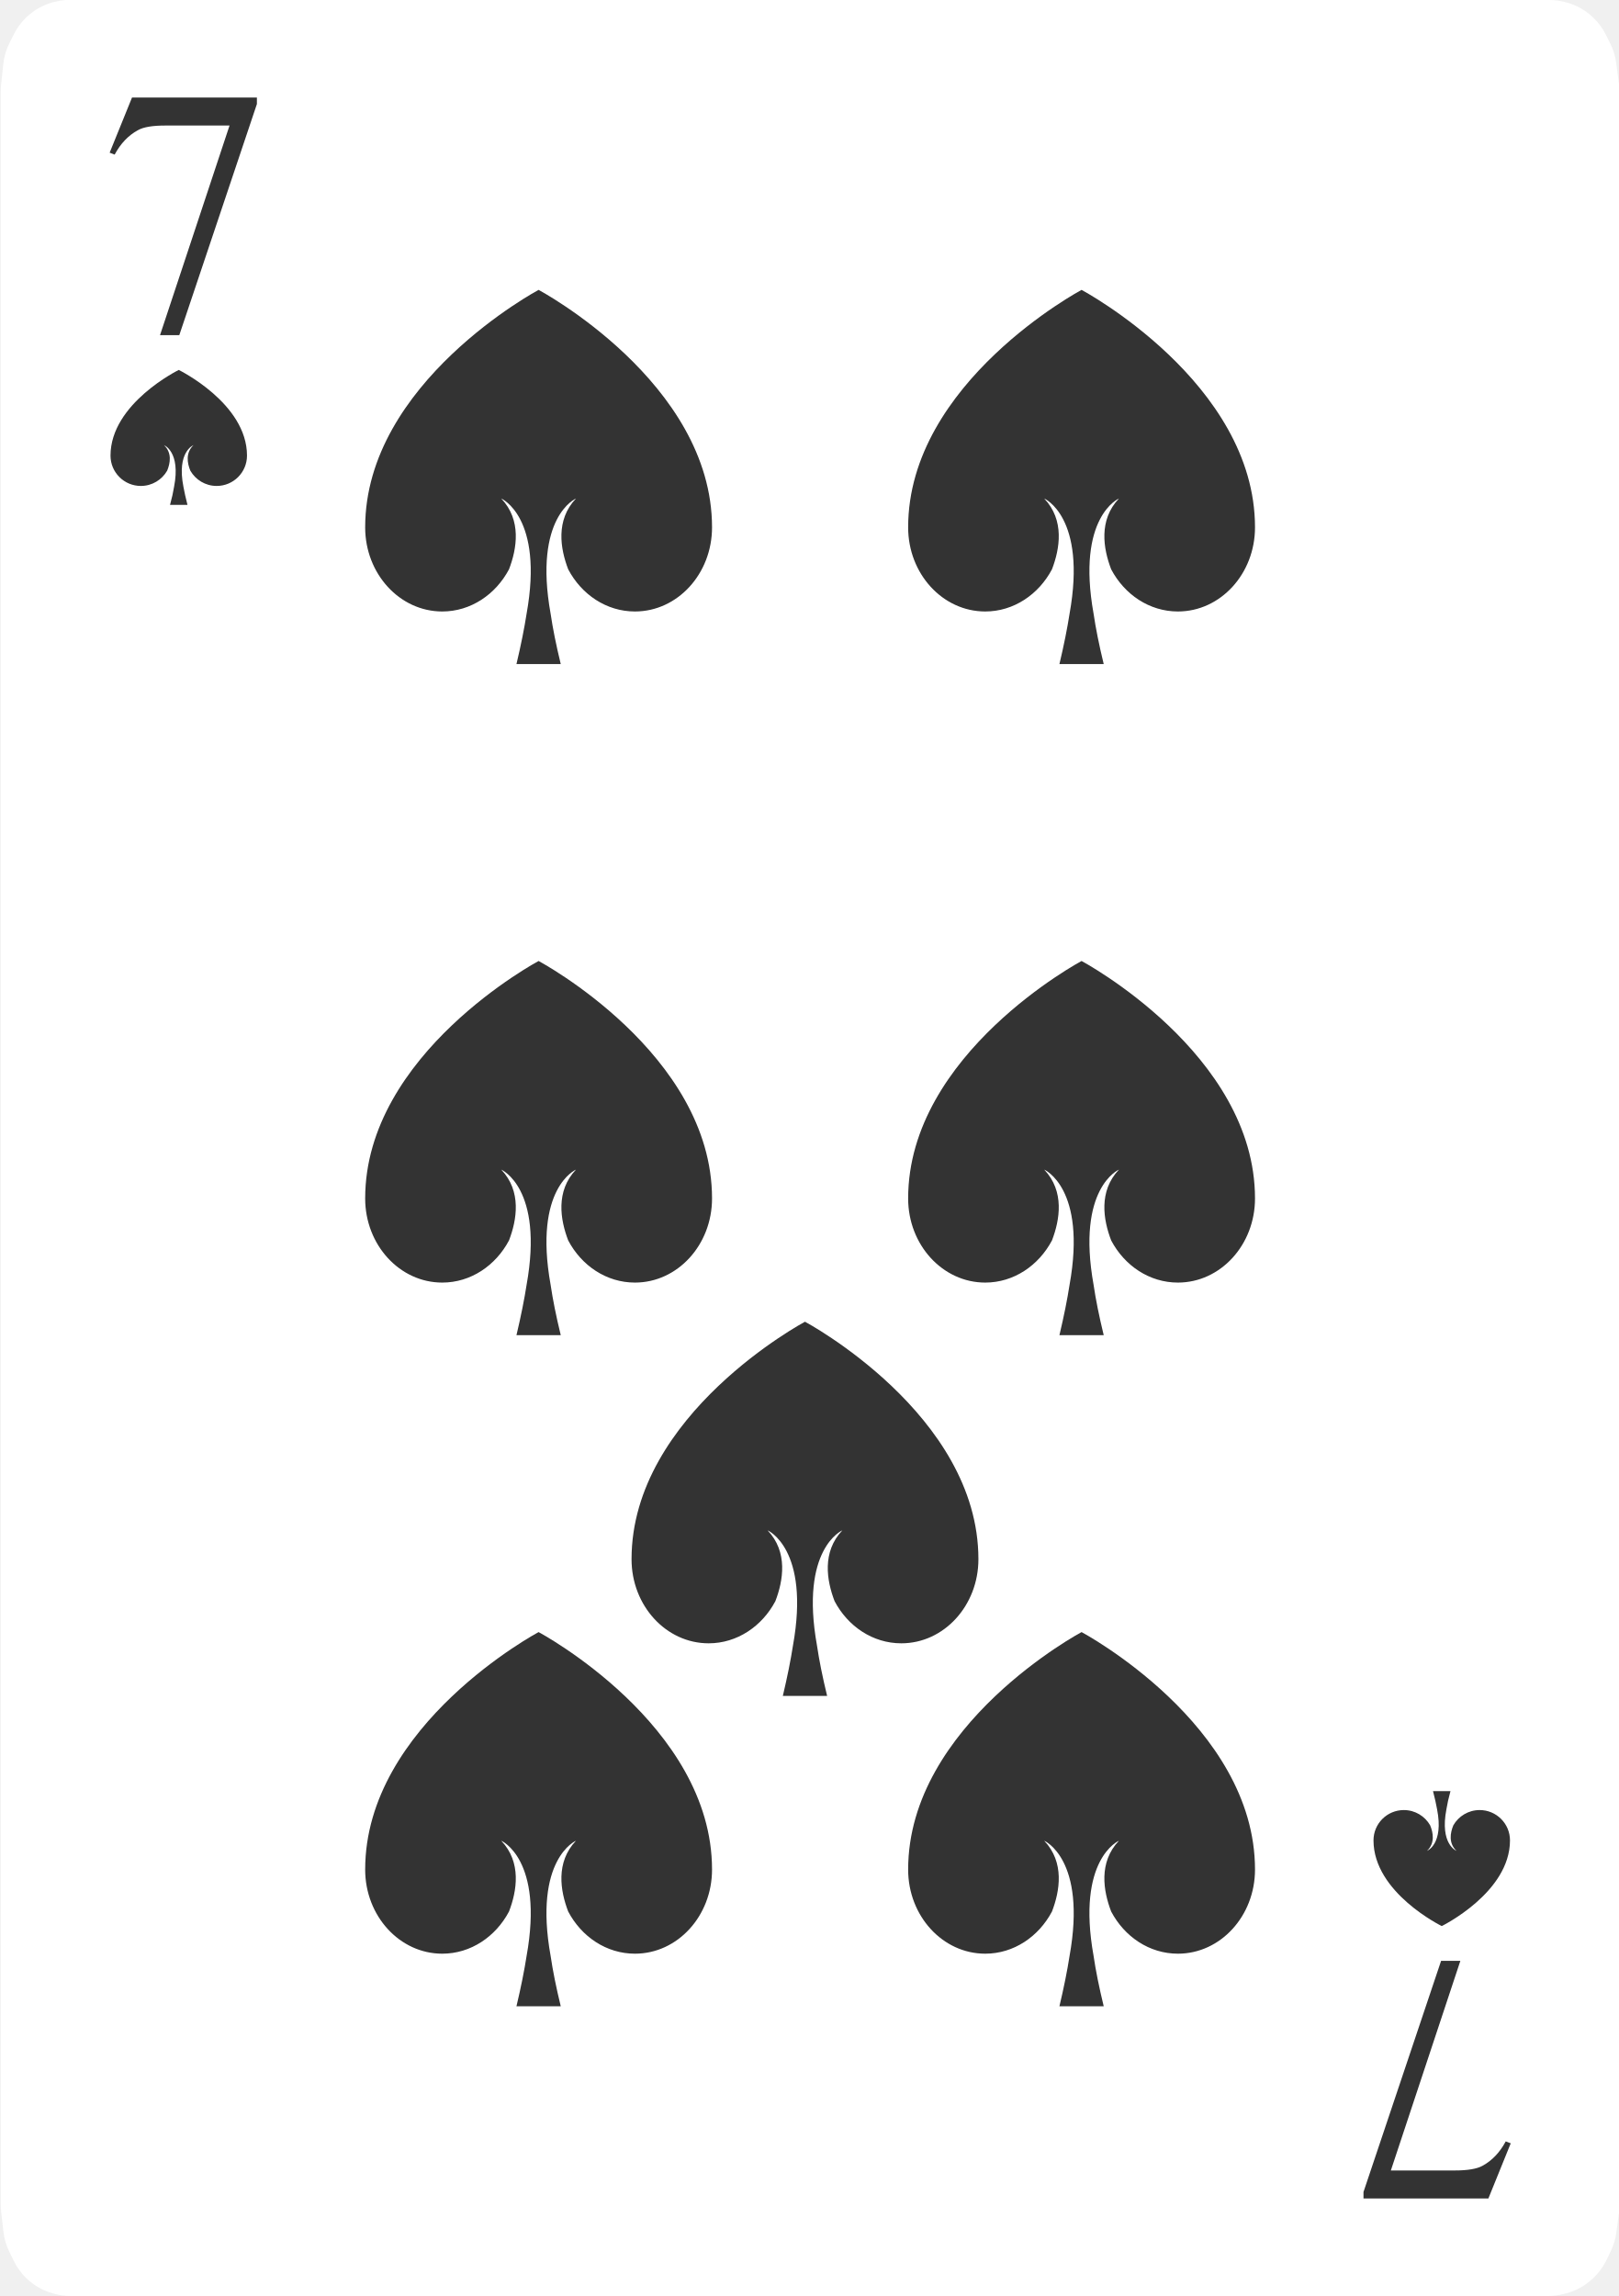
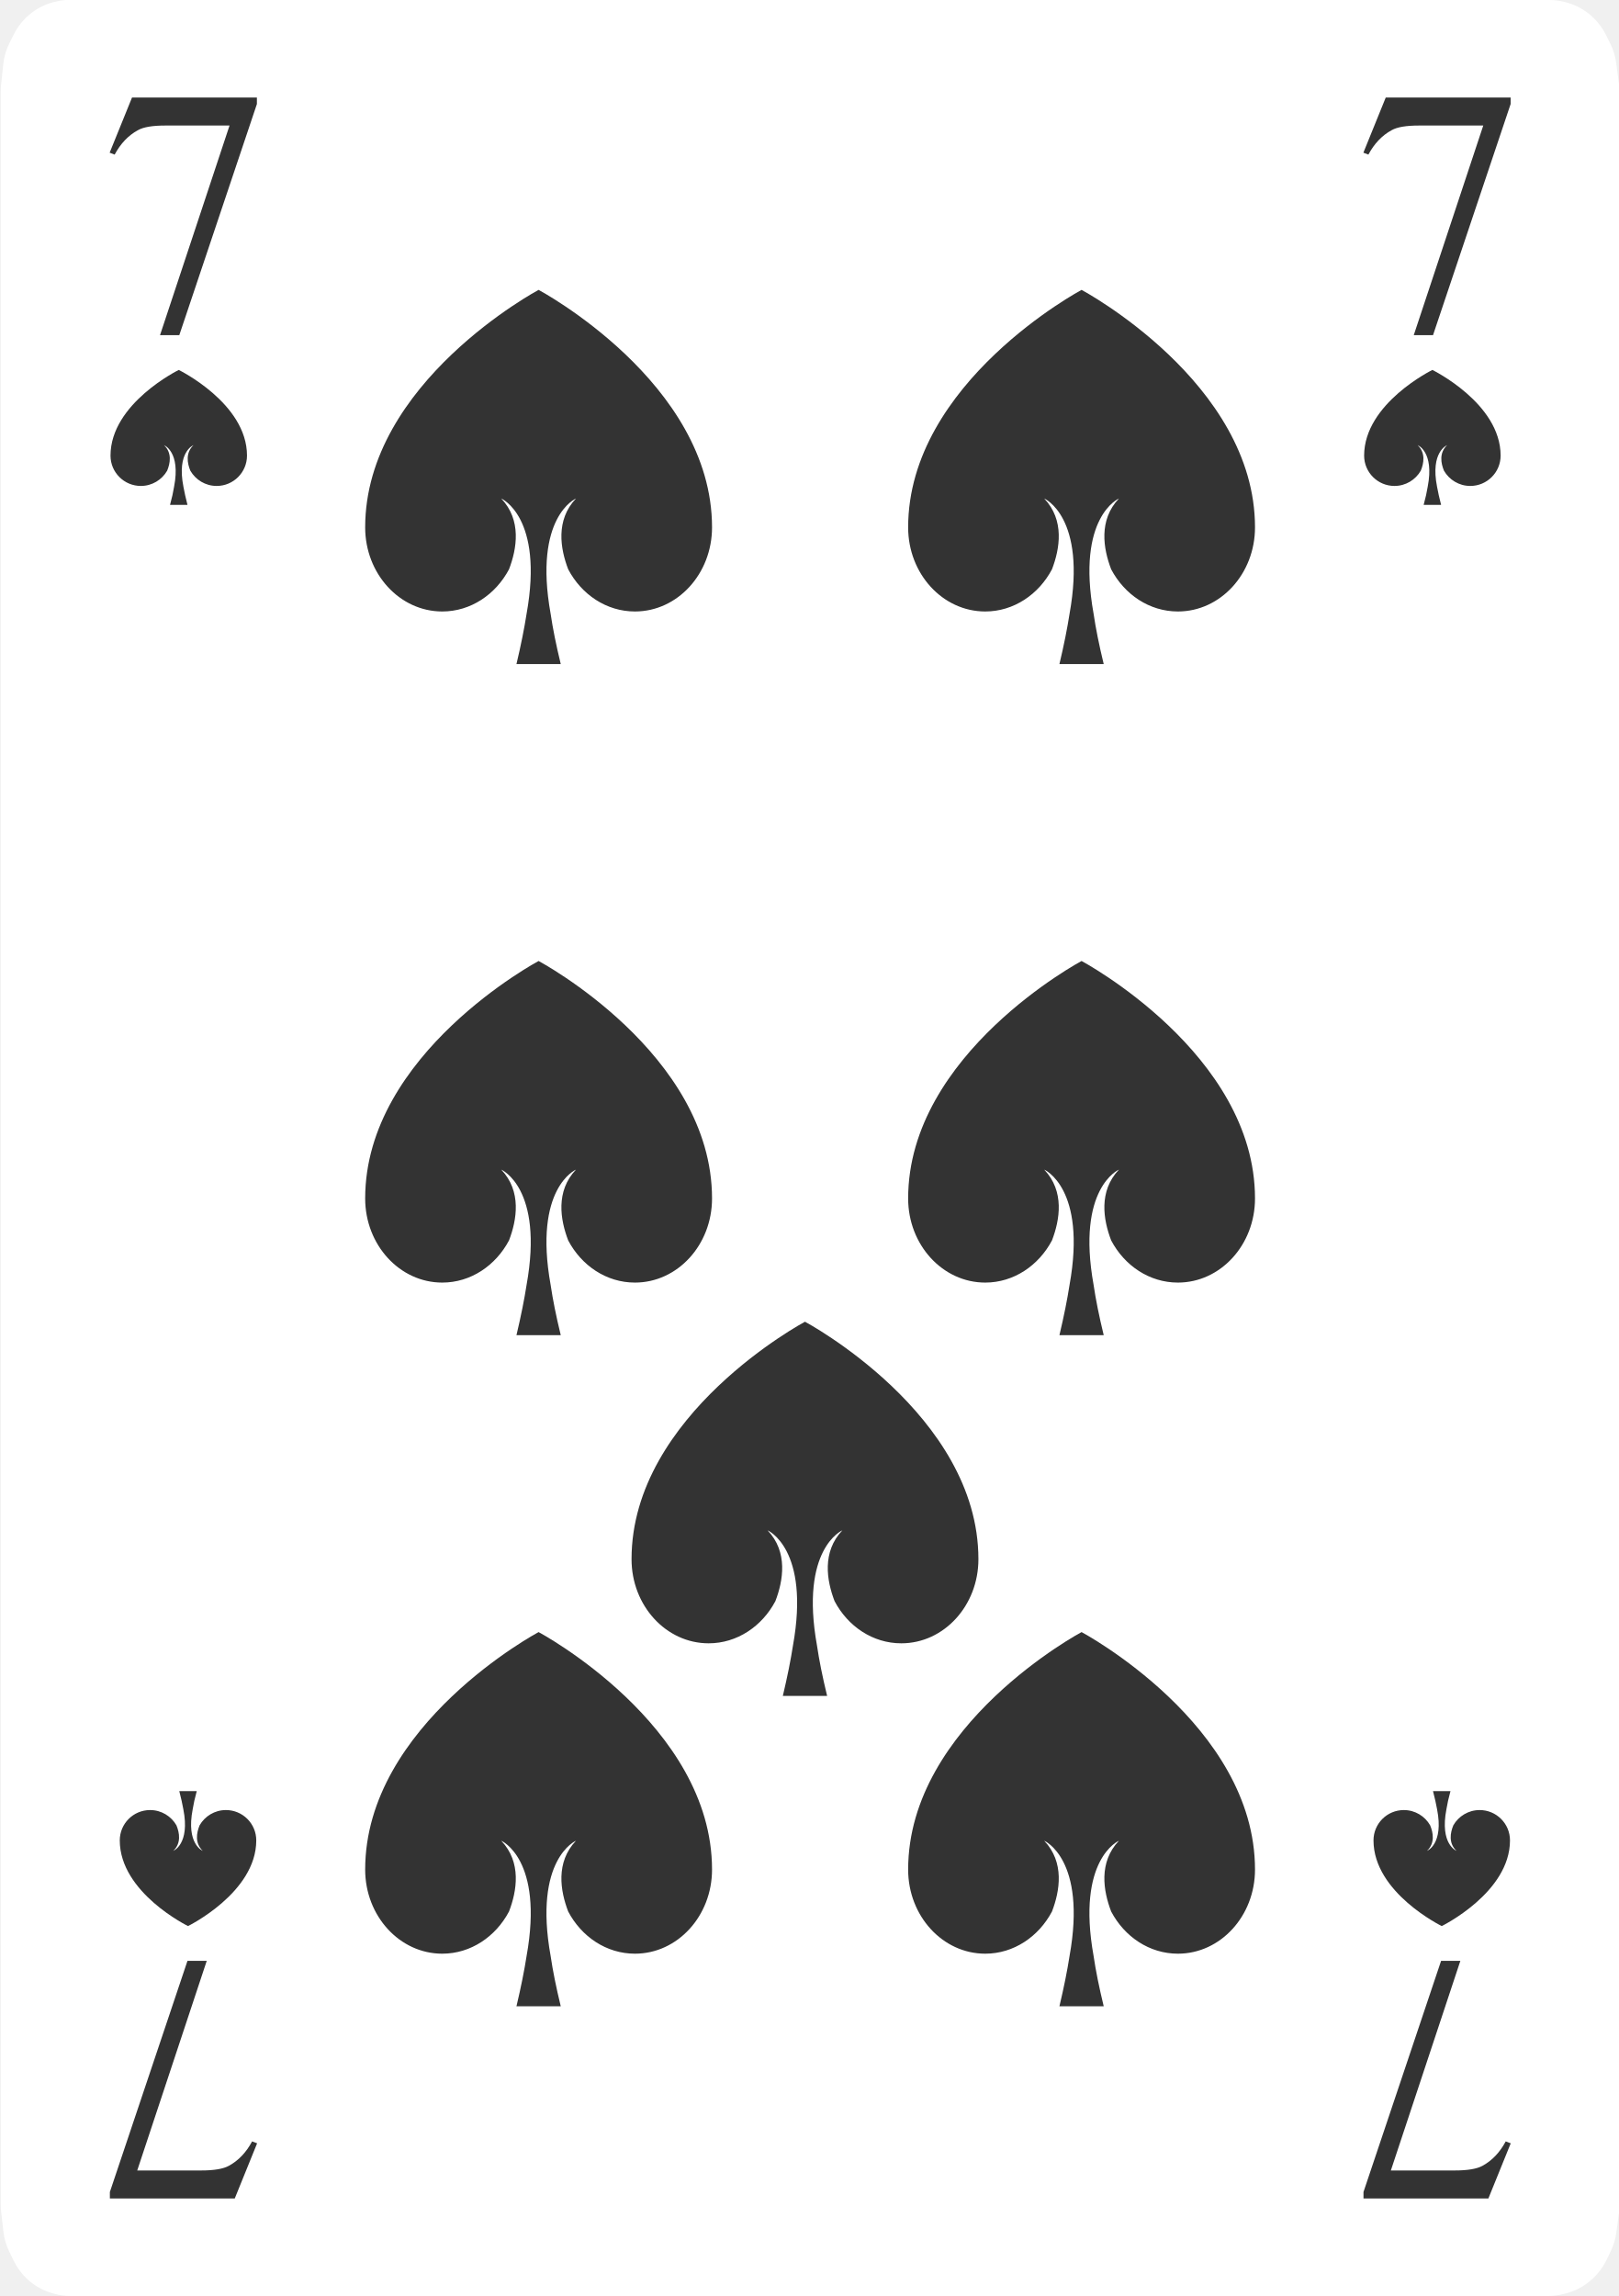
<svg xmlns="http://www.w3.org/2000/svg" id="Playing_Cards" viewBox="0 0 152.06 215.64">
  <g id="Cards">
    <g id="Spades">
      <g>
-         <g>
-           <path d="m6.54,0h138.97c.47,0,.95.06,1.41.17l.11.03c.98.25,1.88.74,2.61,1.45l.04.04c.48.46.87.99,1.16,1.58l.41.82c.29.58.48,1.2.56,1.85l.26,1.97c.03.25.05.5.05.75v198.38c0,.26-.02.52-.05.78l-.25,1.86c-.08.61-.26,1.2-.53,1.76l-.41.85c-.32.65-.75,1.23-1.28,1.72l-.05.04c-.67.62-1.48,1.07-2.36,1.32l-.2.05c-.51.14-1.04.22-1.57.22H6.63c-.53,0-1.06-.07-1.57-.22l-.14-.04c-.92-.26-1.75-.74-2.44-1.4h0c-.49-.48-.9-1.04-1.2-1.66l-.41-.84c-.29-.59-.47-1.23-.55-1.88l-.21-1.85c-.02-.22-.04-.44-.04-.66V8.6c0-.21.01-.42.03-.63l.21-1.96c.07-.68.27-1.35.58-1.97l.41-.82c.28-.56.65-1.07,1.09-1.51h0c.74-.74,1.67-1.27,2.69-1.53h.05c.46-.13.93-.19,1.41-.19Z" style="fill: #fff; fill-rule: evenodd;" />
-           <g>
-             <path d="m12.41,9.16h11.72v.61l-7.29,21.71h-1.81l6.53-19.69h-6.01c-1.21,0-2.08.14-2.6.44-.9.49-1.63,1.26-2.18,2.29l-.47-.18,2.1-5.18Z" style="fill: #333;" />
-             <path d="m139.79,206.48h-11.72v-.61l7.29-21.71h1.81l-6.53,19.69h6.01c1.21,0,2.08-.15,2.6-.44.9-.49,1.63-1.26,2.18-2.29l.47.18-2.1,5.18Z" style="fill: #333;" />
-           </g>
-         </g>
+         <path d="m6.54,0h138.97c.47,0,.95.06,1.41.17l.11.03c.98.25,1.88.74,2.61,1.45l.04.04c.48.46.87.99,1.16,1.58l.41.82c.29.58.48,1.2.56,1.85l.26,1.97c.03.25.05.5.05.75v198.38c0,.26-.02.52-.05.78l-.25,1.86c-.08.61-.26,1.2-.53,1.76l-.41.85c-.32.65-.75,1.23-1.28,1.72l-.05.04c-.67.62-1.48,1.07-2.36,1.32l-.2.05c-.51.14-1.04.22-1.57.22H6.63c-.53,0-1.06-.07-1.57-.22l-.14-.04c-.92-.26-1.75-.74-2.44-1.4h0c-.49-.48-.9-1.04-1.2-1.66l-.41-.84c-.29-.59-.47-1.23-.55-1.88l-.21-1.85c-.02-.22-.04-.44-.04-.66V8.6c0-.21.01-.42.03-.63l.21-1.96c.07-.68.27-1.35.58-1.97l.41-.82c.28-.56.65-1.07,1.09-1.51h0c.74-.74,1.67-1.27,2.69-1.53h.05c.46-.13.93-.19,1.41-.19Z" style="fill: #fff; fill-rule: evenodd;" />
        <g>
          <g>
            <path d="m50.6,27.22s-16.3,8.69-16.3,22.31c0,4.36,3.24,7.9,7.24,7.9,2.68,0,5.02-1.6,6.27-3.96.74-1.93,1.2-4.62-.73-6.65,0,0,4.02,1.73,2.38,10.83-.21,1.35-.52,2.91-.95,4.72h4.16c-.44-1.81-.75-3.36-.95-4.72-1.64-9.11,2.38-10.83,2.38-10.83-1.93,2.03-1.47,4.72-.73,6.65,1.25,2.37,3.59,3.96,6.27,3.96,4,0,7.24-3.54,7.24-7.9,0-13.62-16.3-22.31-16.3-22.31Z" style="fill: #333; fill-rule: evenodd;" />
            <path d="m50.6,153.28s-16.3,8.69-16.3,22.31c0,4.36,3.24,7.9,7.24,7.9,2.68,0,5.02-1.6,6.27-3.96.74-1.93,1.2-4.62-.73-6.65,0,0,4.02,1.73,2.38,10.83-.21,1.35-.52,2.91-.95,4.72h4.16c-.44-1.81-.75-3.36-.95-4.72-1.64-9.11,2.38-10.83,2.38-10.83-1.93,2.03-1.47,4.72-.73,6.65,1.25,2.37,3.59,3.96,6.27,3.96,4,0,7.24-3.54,7.24-7.9,0-13.62-16.3-22.31-16.3-22.31Z" style="fill: #333; fill-rule: evenodd;" />
            <path d="m50.6,90.25s-16.3,8.69-16.3,22.31c0,4.36,3.24,7.9,7.24,7.9,2.68,0,5.02-1.6,6.27-3.96.74-1.93,1.2-4.62-.73-6.65,0,0,4.02,1.73,2.38,10.83-.21,1.35-.52,2.91-.95,4.72h4.16c-.44-1.81-.75-3.36-.95-4.72-1.64-9.11,2.38-10.83,2.38-10.83-1.93,2.03-1.47,4.72-.73,6.65,1.25,2.37,3.59,3.96,6.27,3.96,4,0,7.24-3.54,7.24-7.9,0-13.62-16.3-22.31-16.3-22.31Z" style="fill: #333; fill-rule: evenodd;" />
          </g>
          <g>
            <path d="m101.6,27.22s-16.3,8.69-16.3,22.31c0,4.36,3.24,7.9,7.24,7.9,2.68,0,5.02-1.6,6.27-3.96.74-1.93,1.2-4.62-.73-6.65,0,0,4.02,1.73,2.38,10.83-.21,1.35-.52,2.91-.95,4.72h4.16c-.44-1.81-.75-3.36-.95-4.72-1.64-9.11,2.38-10.83,2.38-10.83-1.93,2.03-1.47,4.72-.73,6.65,1.25,2.37,3.59,3.96,6.27,3.96,4,0,7.24-3.54,7.24-7.9,0-13.62-16.3-22.31-16.3-22.31Z" style="fill: #333; fill-rule: evenodd;" />
            <path d="m101.6,153.28s-16.3,8.69-16.3,22.31c0,4.36,3.24,7.9,7.24,7.9,2.68,0,5.02-1.6,6.27-3.96.74-1.93,1.2-4.62-.73-6.65,0,0,4.02,1.73,2.38,10.83-.21,1.35-.52,2.91-.95,4.72h4.16c-.44-1.81-.75-3.36-.95-4.72-1.64-9.11,2.38-10.83,2.38-10.83-1.93,2.03-1.47,4.72-.73,6.65,1.25,2.37,3.59,3.96,6.27,3.96,4,0,7.24-3.54,7.24-7.9,0-13.62-16.3-22.31-16.3-22.31Z" style="fill: #333; fill-rule: evenodd;" />
            <path d="m101.6,90.25s-16.3,8.69-16.3,22.31c0,4.36,3.24,7.9,7.24,7.9,2.68,0,5.02-1.6,6.27-3.96.74-1.93,1.2-4.62-.73-6.65,0,0,4.02,1.73,2.38,10.83-.21,1.35-.52,2.91-.95,4.72h4.16c-.44-1.81-.75-3.36-.95-4.72-1.64-9.11,2.38-10.83,2.38-10.83-1.93,2.03-1.47,4.72-.73,6.65,1.25,2.37,3.59,3.96,6.27,3.96,4,0,7.24-3.54,7.24-7.9,0-13.62-16.3-22.31-16.3-22.31Z" style="fill: #333; fill-rule: evenodd;" />
            <path d="m75.62,124.13s-16.3,8.69-16.3,22.31c0,4.36,3.24,7.9,7.24,7.9,2.68,0,5.02-1.6,6.27-3.96.74-1.93,1.2-4.62-.73-6.65,0,0,4.02,1.73,2.38,10.83-.21,1.35-.52,2.91-.95,4.72h4.16c-.44-1.81-.75-3.36-.95-4.72-1.64-9.11,2.38-10.83,2.38-10.83-1.93,2.03-1.47,4.72-.73,6.65,1.25,2.37,3.59,3.96,6.27,3.96,4,0,7.24-3.54,7.24-7.9,0-13.62-16.3-22.31-16.3-22.31Z" style="fill: #333; fill-rule: evenodd;" />
          </g>
        </g>
        <g>
+           <path d="m12.41,9.16h11.72v.61l-7.29,21.71h-1.81l6.53-19.69h-6.01c-1.21,0-2.08.14-2.6.44-.9.49-1.63,1.26-2.18,2.29l-.47-.18,2.1-5.18Z" style="fill: #333;" />
          <path d="m16.8,34.74s-6.42,3.14-6.42,8.05c0,1.58,1.28,2.85,2.85,2.85,1.06,0,1.98-.58,2.47-1.43.29-.7.47-1.67-.29-2.4,0,0,1.58.62.94,3.91-.08.49-.2,1.05-.38,1.7h1.64c-.17-.65-.29-1.21-.38-1.7-.65-3.29.94-3.91.94-3.91-.76.73-.58,1.7-.29,2.4.49.85,1.41,1.43,2.47,1.43,1.58,0,2.85-1.28,2.85-2.85,0-4.92-6.42-8.05-6.42-8.05Z" style="fill: #333; fill-rule: evenodd;" />
+         </g>
+         <g>
+           <path d="m139.79,206.48h-11.72v-.61l7.29-21.71h1.81l-6.53,19.69h6.01c1.21,0,2.08-.15,2.6-.44.9-.49,1.63-1.26,2.18-2.29l.47.18-2.1,5.18Z" style="fill: #333;" />
          <path d="m135.41,180.9s6.42-3.14,6.42-8.05c0-1.58-1.28-2.85-2.85-2.85-1.06,0-1.98.58-2.47,1.43-.29.7-.47,1.67.29,2.4,0,0-1.58-.62-.94-3.91.08-.49.2-1.05.38-1.7h-1.64c.17.65.29,1.21.38,1.7.65,3.29-.94,3.91-.94,3.91.76-.73.58-1.7.29-2.4-.49-.85-1.41-1.43-2.47-1.43-1.58,0-2.85,1.28-2.85,2.85,0,4.92,6.42,8.05,6.42,8.05Z" style="fill: #333; fill-rule: evenodd;" />
+         </g>
+         <g>
+           <path d="m130.17,9.16h11.72v.61l-7.29,21.71h-1.81l6.53-19.69h-6.01c-1.21,0-2.08.14-2.6.44-.9.49-1.63,1.26-2.18,2.29l-.47-.18,2.1-5.18Z" style="fill: #333;" />
+           <path d="m134.55,34.74s-6.42,3.14-6.42,8.05c0,1.58,1.28,2.85,2.85,2.85,1.06,0,1.98-.58,2.47-1.43.29-.7.47-1.67-.29-2.4,0,0,1.58.62.94,3.91-.08.49-.2,1.05-.38,1.7h1.64c-.17-.65-.29-1.21-.38-1.7-.65-3.29.94-3.91.94-3.91-.76.73-.58,1.7-.29,2.4.49.85,1.41,1.43,2.47,1.43,1.58,0,2.85-1.28,2.85-2.85,0-4.92-6.42-8.05-6.42-8.05Z" style="fill: #333; fill-rule: evenodd;" />
+         </g>
+         <g>
+           <path d="m22.04,206.48h-11.72v-.61l7.29-21.71h1.81l-6.53,19.69h6.01c1.21,0,2.08-.15,2.6-.44.9-.49,1.63-1.26,2.18-2.29l.47.18-2.1,5.18Z" style="fill: #333;" />
+           <path d="m17.65,180.9s6.42-3.14,6.42-8.05c0-1.58-1.28-2.85-2.85-2.85-1.06,0-1.98.58-2.47,1.43-.29.7-.47,1.67.29,2.4,0,0-1.58-.62-.94-3.91.08-.49.2-1.05.38-1.7h-1.64c.17.65.29,1.21.38,1.7.65,3.29-.94,3.91-.94,3.91.76-.73.58-1.7.29-2.4-.49-.85-1.41-1.43-2.47-1.43-1.58,0-2.85,1.28-2.85,2.85,0,4.92,6.42,8.05,6.42,8.05Z" style="fill: #333; fill-rule: evenodd;" />
        </g>
      </g>
    </g>
  </g>
</svg>
